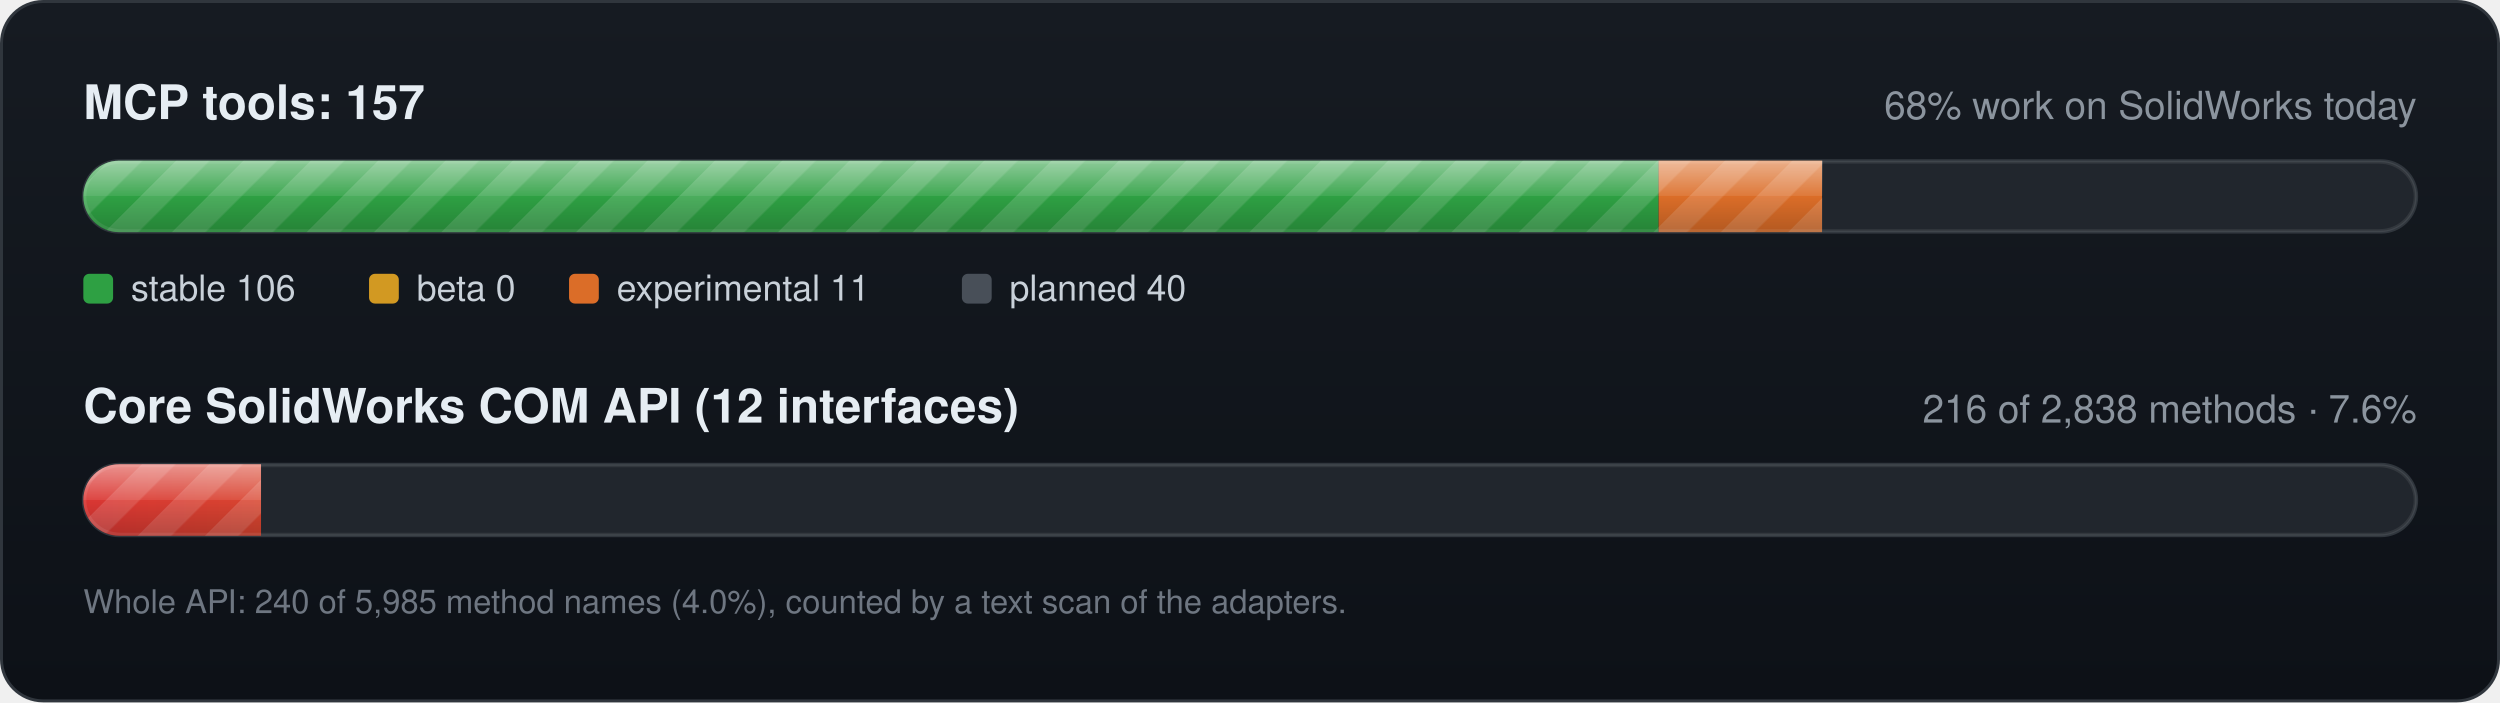
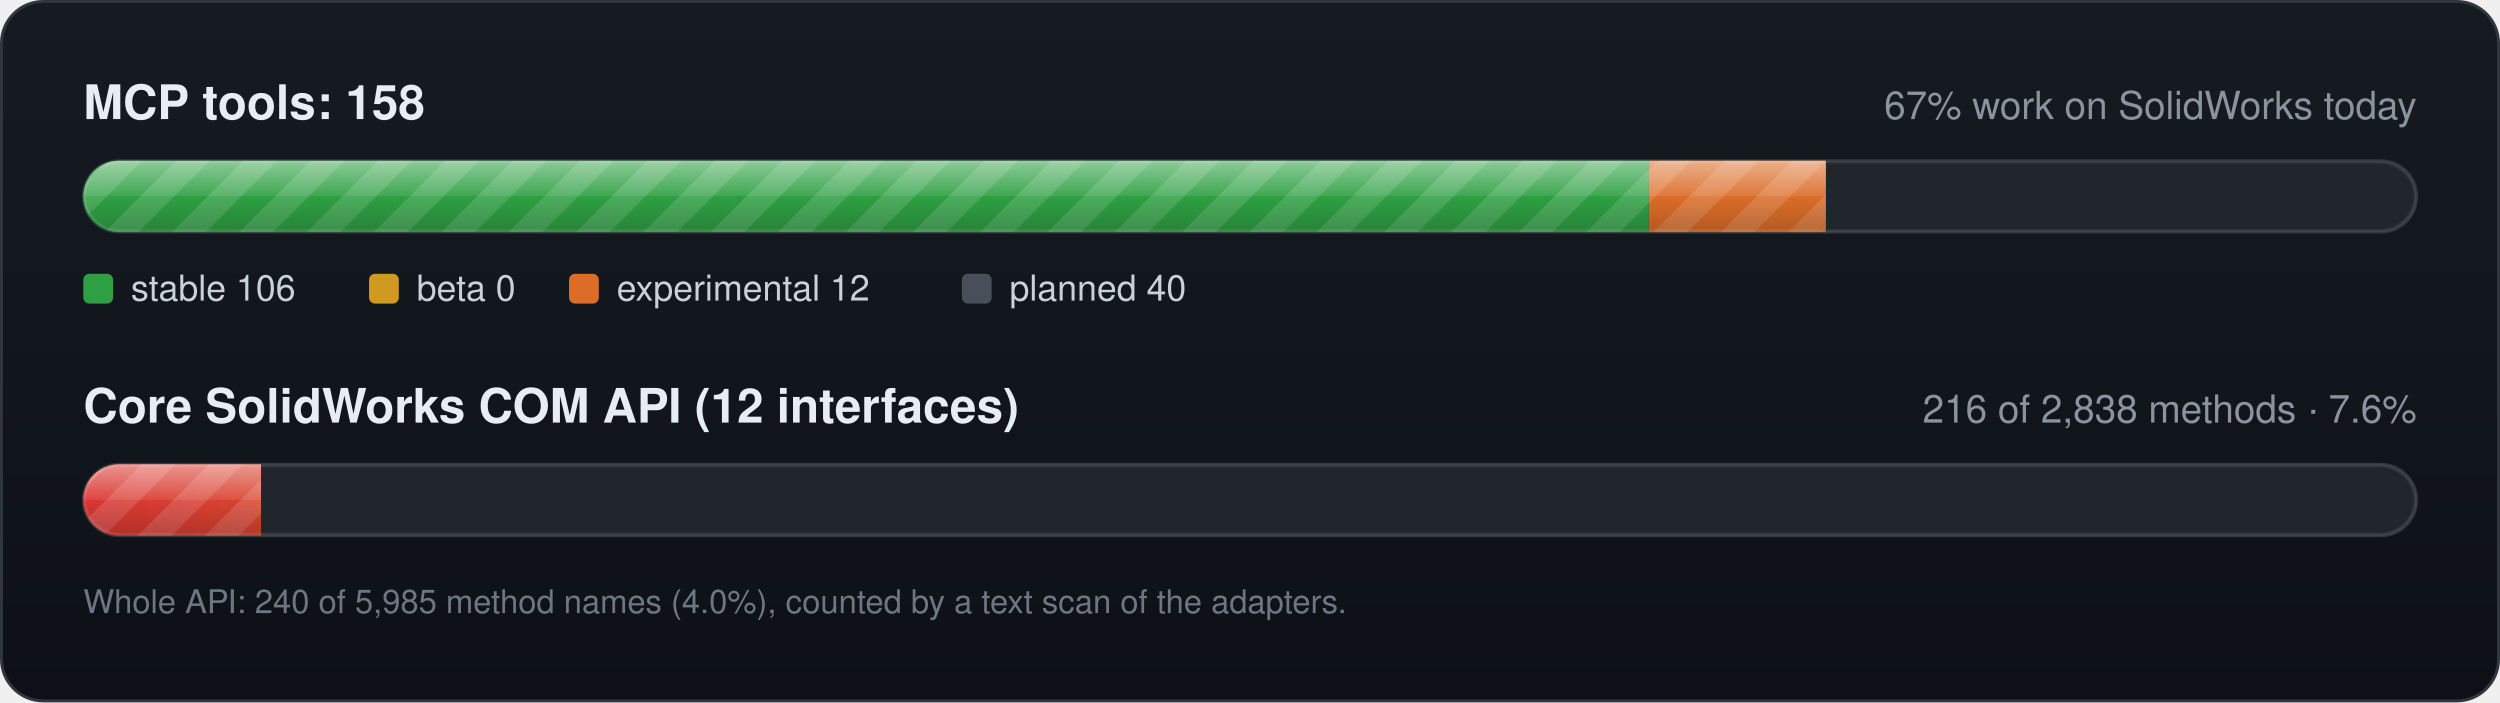
<svg xmlns="http://www.w3.org/2000/svg" width="840" height="236" viewBox="0 0 840 236" role="img" aria-label="Project progress">
  <defs>
    <linearGradient id="panel" x1="0" y1="0" x2="0" y2="1">
      <stop offset="0" stop-color="#161b22" />
      <stop offset="1" stop-color="#0d1117" />
    </linearGradient>
    <linearGradient id="gloss" x1="0" y1="0" x2="0" y2="1">
      <stop offset="0" stop-color="#fff" stop-opacity=".45" />
      <stop offset=".5" stop-color="#fff" stop-opacity=".08" />
      <stop offset=".5" stop-color="#000" stop-opacity="0" />
      <stop offset="1" stop-color="#000" stop-opacity=".18" />
    </linearGradient>
    <linearGradient id="heat" gradientUnits="userSpaceOnUse" x1="28" y1="0" x2="812" y2="0">
      <stop offset="0" stop-color="#da3633" />
      <stop offset=".5" stop-color="#d29922" />
      <stop offset="1" stop-color="#2ea043" />
    </linearGradient>
    <pattern id="stripes" width="16" height="16" patternUnits="userSpaceOnUse" patternTransform="rotate(45)">
      <rect width="8" height="16" fill="#fff" fill-opacity=".14" />
      <animateTransform attributeName="patternTransform" type="translate" additive="sum" from="0 0" to="16 0" dur="1.6s" repeatCount="indefinite" />
    </pattern>
    <clipPath id="track-tools">
      <rect x="28" y="54" width="784" height="24" rx="12.0" />
    </clipPath>
    <clipPath id="track-com">
      <rect x="28" y="156" width="784" height="24" rx="12.0" />
    </clipPath>
  </defs>
  <rect x=".5" y=".5" width="839" height="235" rx="14" fill="url(#panel)" stroke="#30363d" />
-   <text x="28" y="40" font-family="-apple-system,'Segoe UI',Helvetica,Arial,sans-serif" font-size="16" fill="#e6edf3" font-weight="600" text-anchor="start">MCP tools: 157</text>
-   <text x="812" y="40" font-family="-apple-system,'Segoe UI',Helvetica,Arial,sans-serif" font-size="13" fill="#8b949e" font-weight="400" text-anchor="end">68% work on SolidWorks today</text>
+   <text x="28" y="40" font-family="-apple-system,'Segoe UI',Helvetica,Arial,sans-serif" font-size="16" fill="#e6edf3" font-weight="600" text-anchor="start">MCP tools: 158</text>
+   <text x="812" y="40" font-family="-apple-system,'Segoe UI',Helvetica,Arial,sans-serif" font-size="13" fill="#8b949e" font-weight="400" text-anchor="end">67% work on SolidWorks today</text>
  <rect x="28" y="54" width="784" height="24" rx="12.0" fill="#21262d" stroke="#30363d" />
  <g clip-path="url(#track-tools)">
-     <rect x="28.0" y="54" width="529.3" height="24" fill="#2ea043" />
-     <rect x="557.3" y="54" width="0.0" height="24" fill="#d29922" />
-     <rect x="557.3" y="54" width="54.9" height="24" fill="#db6d28" />
-     <rect x="28" y="54" width="584.3" height="24" fill="url(#stripes)" />
-     <rect x="28" y="54" width="584.3" height="24" fill="url(#gloss)" />
+     <rect x="28.0" y="54" width="526.0" height="24" fill="#2ea043" />
+     <rect x="554.0" y="54" width="0.0" height="24" fill="#d29922" />
+     <rect x="554.0" y="54" width="59.5" height="24" fill="#db6d28" />
+     <rect x="28" y="54" width="585.5" height="24" fill="url(#stripes)" />
+     <rect x="28" y="54" width="585.5" height="24" fill="url(#gloss)" />
  </g>
  <rect x="28.5" y="54.5" width="783" height="23" rx="12.0" fill="none" stroke="#fff" stroke-opacity=".08" />
  <rect x="28" y="92" width="10" height="10" rx="2" fill="#2ea043" />
  <text x="44" y="101" font-family="-apple-system,'Segoe UI',Helvetica,Arial,sans-serif" font-size="12" fill="#c9d1d9" font-weight="400" text-anchor="start">stable 106</text>
  <rect x="124" y="92" width="10" height="10" rx="2" fill="#d29922" />
  <text x="140" y="101" font-family="-apple-system,'Segoe UI',Helvetica,Arial,sans-serif" font-size="12" fill="#c9d1d9" font-weight="400" text-anchor="start">beta 0</text>
  <rect x="191.2" y="92" width="10" height="10" rx="2" fill="#db6d28" />
-   <text x="207.2" y="101" font-family="-apple-system,'Segoe UI',Helvetica,Arial,sans-serif" font-size="12" fill="#c9d1d9" font-weight="400" text-anchor="start">experimental 11</text>
+   <text x="207.2" y="101" font-family="-apple-system,'Segoe UI',Helvetica,Arial,sans-serif" font-size="12" fill="#c9d1d9" font-weight="400" text-anchor="start">experimental 12</text>
  <rect x="323.2" y="92" width="10" height="10" rx="2" fill="#484f58" />
  <text x="339.2" y="101" font-family="-apple-system,'Segoe UI',Helvetica,Arial,sans-serif" font-size="12" fill="#c9d1d9" font-weight="400" text-anchor="start">planned 40</text>
  <text x="28" y="142" font-family="-apple-system,'Segoe UI',Helvetica,Arial,sans-serif" font-size="16" fill="#e6edf3" font-weight="600" text-anchor="start">Core SolidWorks COM API (12 interfaces)</text>
  <text x="812" y="142" font-family="-apple-system,'Segoe UI',Helvetica,Arial,sans-serif" font-size="13" fill="#8b949e" font-weight="400" text-anchor="end">216 of 2,838 methods · 7.6%</text>
  <rect x="28" y="156" width="784" height="24" rx="12.0" fill="#21262d" stroke="#30363d" />
  <g clip-path="url(#track-com)">
    <rect x="28.0" y="156" width="59.7" height="24" fill="url(#heat)" />
    <rect x="28" y="156" width="59.7" height="24" fill="url(#stripes)" />
    <rect x="28" y="156" width="59.7" height="24" fill="url(#gloss)" />
  </g>
  <rect x="28.5" y="156.5" width="783" height="23" rx="12.0" fill="none" stroke="#fff" stroke-opacity=".08" />
  <text x="28" y="206" font-family="-apple-system,'Segoe UI',Helvetica,Arial,sans-serif" font-size="11" fill="#6e7681" font-weight="400" text-anchor="start">Whole API: 240 of 5,985 method names (4.0%), counted by a text scan of the adapters.</text>
</svg>
